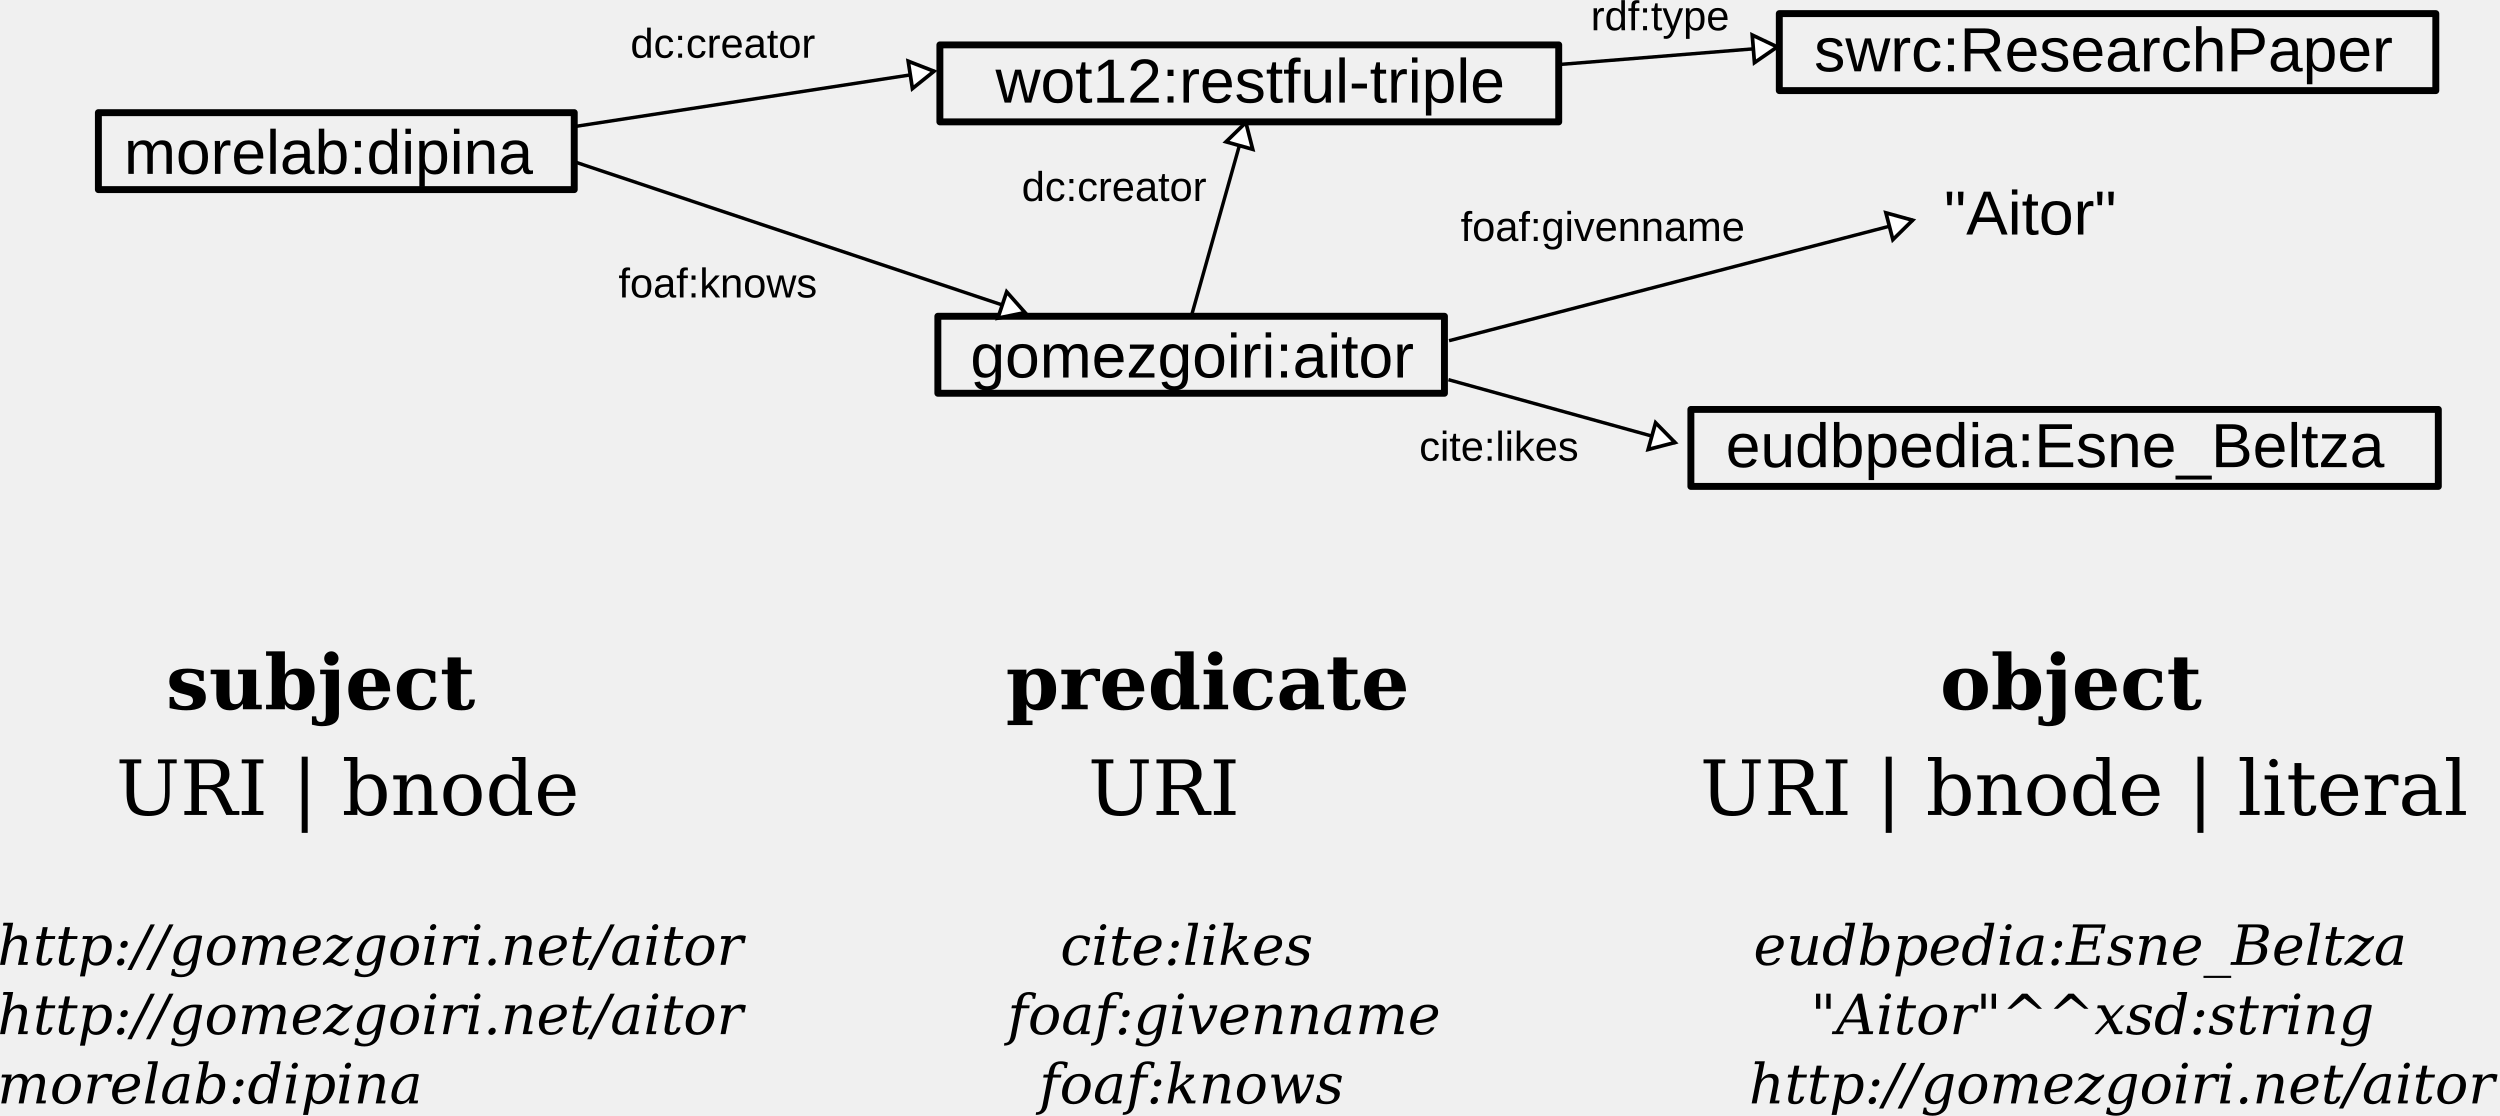
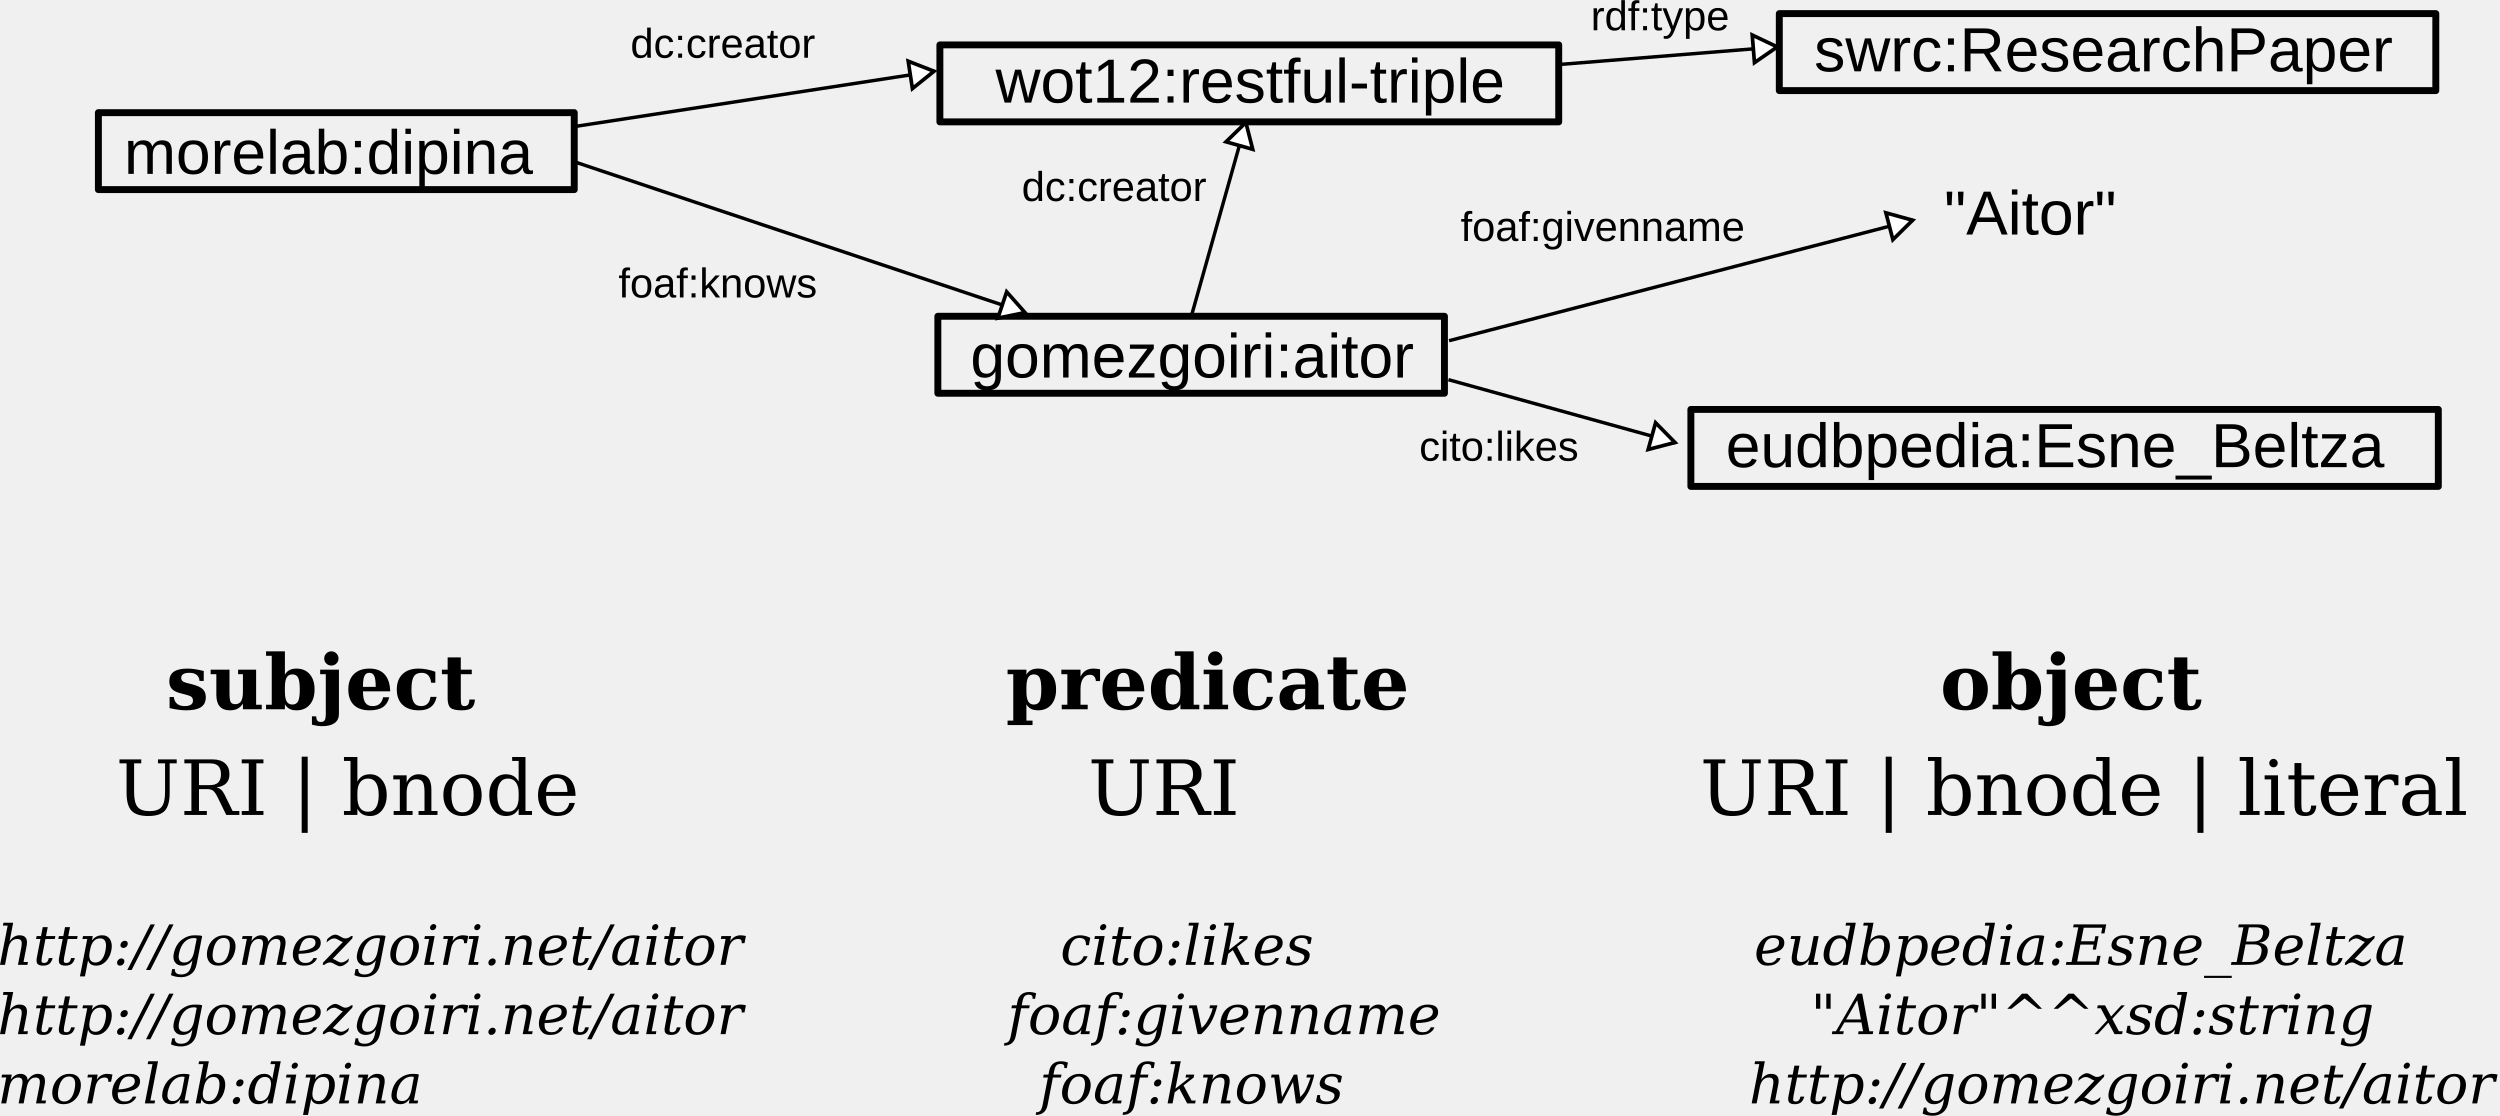
<svg xmlns="http://www.w3.org/2000/svg" width="721.758" height="322.108" id="svg2" version="1.1">
  <defs id="defs4">
    <marker orient="auto" refY="0" refX="0" id="EmptyTriangleInL" style="overflow:visible">
      <path id="path3944" d="m 5.77,0 -8.65,5 0,-10 8.65,5 z" style="fill:#ffffff;fill-rule:evenodd;stroke:#000000;stroke-width:1pt;marker-start:none" transform="matrix(-0.8,0,0,-0.8,4.8,0)" />
    </marker>
    <marker orient="auto" refY="0" refX="0" id="EmptyTriangleOutL" style="overflow:visible">
      <path id="path3953" d="m 5.77,0 -8.65,5 0,-10 8.65,5 z" style="fill:#ffffff;fill-rule:evenodd;stroke:#000000;stroke-width:1pt;marker-start:none" transform="matrix(0.8,0,0,0.8,-4.8,0)" />
    </marker>
    <marker orient="auto" refY="0" refX="0" id="Arrow1Mend" style="overflow:visible">
      <path id="path3801" d="M 0,0 5,-5 -12.5,0 5,5 0,0 z" style="fill-rule:evenodd;stroke:#000000;stroke-width:1pt;marker-start:none" transform="matrix(-0.4,0,0,-0.4,-4,0)" />
    </marker>
    <marker orient="auto" refY="0" refX="0" id="EmptyTriangleOutL-6" style="overflow:visible">
      <path id="path3953-8" d="m 5.77,0 -8.65,5 0,-10 8.65,5 z" style="fill:#ffffff;fill-rule:evenodd;stroke:#000000;stroke-width:1pt;marker-start:none" transform="matrix(0.8,0,0,0.8,-4.8,0)" />
    </marker>
  </defs>
  <g id="layer1" transform="translate(-9.475521,-710.8968)">
    <rect style="fill:#000000;fill-opacity:0;stroke:#000000;stroke-width:2;stroke-linecap:round;stroke-linejoin:round;stroke-miterlimit:10;stroke-opacity:1;stroke-dasharray:none;stroke-dashoffset:0" id="rect3004" width="137.381" height="22.223" x="37.881" y="743.415" />
    <text xml:space="preserve" style="font-size:40px;font-style:normal;font-variant:normal;font-weight:bold;font-stretch:normal;text-align:start;line-height:125%;letter-spacing:0px;word-spacing:0px;writing-mode:lr-tb;text-anchor:start;fill:#000000;fill-opacity:1;stroke:none;font-family:DejaVu Serif;-inkscape-font-specification:Sans Bold" x="45.277" y="761.093" id="text3774">
      <tspan id="tspan3776" x="45.277" y="761.093" style="font-size:18px;font-style:normal;font-variant:normal;font-weight:normal;font-stretch:normal;font-family:Arial;-inkscape-font-specification:Arial">morelab:dipina</tspan>
    </text>
    <rect style="fill:#000000;fill-opacity:0;stroke:#000000;stroke-width:2;stroke-linecap:round;stroke-linejoin:round;stroke-miterlimit:10;stroke-opacity:1;stroke-dasharray:none;stroke-dashoffset:0" id="rect3004-9" width="146.254" height="22.223" x="280.236" y="802.207" />
    <text xml:space="preserve" style="font-size:40px;font-style:normal;font-variant:normal;font-weight:bold;font-stretch:normal;text-align:start;line-height:125%;letter-spacing:0px;word-spacing:0px;writing-mode:lr-tb;text-anchor:start;fill:#000000;fill-opacity:1;stroke:none;font-family:DejaVu Serif;-inkscape-font-specification:Sans Bold" x="289.632" y="819.885" id="text3774-1">
      <tspan id="tspan3776-1" x="289.632" y="819.885" style="font-size:18px;font-style:normal;font-variant:normal;font-weight:normal;font-stretch:normal;font-family:Arial;-inkscape-font-specification:Arial">gomezgoiri:aitor</tspan>
    </text>
    <rect style="fill:#000000;fill-opacity:0;stroke:#000000;stroke-width:2;stroke-linecap:round;stroke-linejoin:round;stroke-miterlimit:10;stroke-opacity:1;stroke-dasharray:none;stroke-dashoffset:0" id="rect3004-7" width="178.658" height="22.223" x="280.823" y="723.859" />
    <text xml:space="preserve" style="font-size:40px;font-style:normal;font-variant:normal;font-weight:bold;font-stretch:normal;text-align:start;line-height:125%;letter-spacing:0px;word-spacing:0px;writing-mode:lr-tb;text-anchor:start;fill:#000000;fill-opacity:1;stroke:none;font-family:DejaVu Serif;-inkscape-font-specification:Sans Bold" x="296.884" y="740.527" id="text3774-2">
      <tspan id="tspan3776-13" x="296.884" y="740.527" style="font-size:18px;font-style:normal;font-variant:normal;font-weight:normal;font-stretch:normal;font-family:Arial;-inkscape-font-specification:Arial">wot12:restful-triple</tspan>
    </text>
    <path style="fill:none;stroke:#000000;stroke-width:1px;stroke-linecap:butt;stroke-linejoin:miter;stroke-opacity:1;marker-end:url(#EmptyTriangleOutL)" d="M 174.757,747.517 279.307,731.435" id="path3828" />
    <path style="fill:none;stroke:#000000;stroke-width:1px;stroke-linecap:butt;stroke-linejoin:miter;stroke-opacity:1;marker-start:none;marker-mid:none;marker-end:url(#EmptyTriangleOutL)" d="M 175.262,757.598 305.571,801.197" id="path3830" />
    <path style="fill:none;stroke:#000000;stroke-width:1px;stroke-linecap:butt;stroke-linejoin:miter;stroke-opacity:1;marker-start:url(#EmptyTriangleInL);marker-end:none" d="m 369.211,746.083 -15.657,55.619" id="path3832" />
    <rect style="fill:#000000;fill-opacity:0;stroke:#000000;stroke-width:2;stroke-linecap:round;stroke-linejoin:round;stroke-miterlimit:10;stroke-opacity:1;stroke-dasharray:none;stroke-dashoffset:0" id="rect3004-7-6" width="189.533" height="22.223" x="523.167" y="714.829" />
    <text xml:space="preserve" style="font-size:40px;font-style:normal;font-variant:normal;font-weight:bold;font-stretch:normal;text-align:start;line-height:125%;letter-spacing:0px;word-spacing:0px;writing-mode:lr-tb;text-anchor:start;fill:#000000;fill-opacity:1;stroke:none;font-family:DejaVu Serif;-inkscape-font-specification:Sans Bold" x="533.227" y="731.496" id="text3774-2-3">
      <tspan id="tspan3776-13-9" x="533.227" y="731.496" style="font-size:18px;font-style:normal;font-variant:normal;font-weight:normal;font-stretch:normal;font-family:Arial;-inkscape-font-specification:Arial">swrc:ResearchPaper</tspan>
    </text>
    <text xml:space="preserve" style="font-size:40px;font-style:normal;font-variant:normal;font-weight:bold;font-stretch:normal;text-align:start;line-height:125%;letter-spacing:0px;word-spacing:0px;writing-mode:lr-tb;text-anchor:start;fill:#000000;fill-opacity:1;stroke:none;font-family:DejaVu Serif;-inkscape-font-specification:Sans Bold" x="570.726" y="778.617" id="text3774-2-3-9">
      <tspan id="tspan3776-13-9-1" x="570.726" y="778.617" style="font-size:18px;font-style:normal;font-variant:normal;font-weight:normal;font-stretch:normal;font-family:Arial;-inkscape-font-specification:Arial">"Aitor"</tspan>
    </text>
    <path style="fill:none;stroke:#000000;stroke-width:1px;stroke-linecap:butt;stroke-linejoin:miter;stroke-opacity:1;marker-end:url(#EmptyTriangleOutL)" d="m 460.125,729.476 62.629,-5.051" id="path3903" />
    <path style="fill:none;stroke:#000000;stroke-width:1px;stroke-linecap:butt;stroke-linejoin:miter;stroke-opacity:1;marker-end:url(#EmptyTriangleOutL)" d="m 427.82,809.258 134.005,-34.83" id="path3905" />
    <text xml:space="preserve" style="font-size:40px;font-style:normal;font-variant:normal;font-weight:bold;font-stretch:normal;text-align:start;line-height:125%;letter-spacing:0px;word-spacing:0px;writing-mode:lr-tb;text-anchor:start;fill:#000000;fill-opacity:1;stroke:none;font-family:DejaVu Serif;-inkscape-font-specification:Sans Bold" x="191.493" y="727.57" id="text3774-0">
      <tspan id="tspan3776-9" x="191.493" y="727.57" style="font-size:12px;font-style:normal;font-variant:normal;font-weight:normal;font-stretch:normal;font-family:Arial;-inkscape-font-specification:Arial">dc:creator</tspan>
    </text>
    <text xml:space="preserve" style="font-size:40px;font-style:normal;font-variant:normal;font-weight:bold;font-stretch:normal;text-align:start;line-height:125%;letter-spacing:0px;word-spacing:0px;writing-mode:lr-tb;text-anchor:start;fill:#000000;fill-opacity:1;stroke:none;font-family:DejaVu Serif;-inkscape-font-specification:Sans Bold" x="188.024" y="796.776" id="text3774-0-0">
      <tspan id="tspan3776-9-6" x="188.024" y="796.776" style="font-size:12px;font-style:normal;font-variant:normal;font-weight:normal;font-stretch:normal;font-family:Arial;-inkscape-font-specification:Arial">foaf:knows</tspan>
    </text>
    <text xml:space="preserve" style="font-size:40px;font-style:normal;font-variant:normal;font-weight:bold;font-stretch:normal;text-align:start;line-height:125%;letter-spacing:0px;word-spacing:0px;writing-mode:lr-tb;text-anchor:start;fill:#000000;fill-opacity:1;stroke:none;font-family:DejaVu Serif;-inkscape-font-specification:Sans Bold" x="304.452" y="768.919" id="text3774-0-09">
      <tspan id="tspan3776-9-4" x="304.452" y="768.919" style="font-size:12px;font-style:normal;font-variant:normal;font-weight:normal;font-stretch:normal;font-family:Arial;-inkscape-font-specification:Arial">dc:creator</tspan>
    </text>
    <text xml:space="preserve" style="font-size:40px;font-style:normal;font-variant:normal;font-weight:bold;font-stretch:normal;text-align:start;line-height:125%;letter-spacing:0px;word-spacing:0px;writing-mode:lr-tb;text-anchor:start;fill:#000000;fill-opacity:1;stroke:none;font-family:DejaVu Serif;-inkscape-font-specification:Sans Bold" x="468.738" y="719.633" id="text3774-0-09-5">
      <tspan id="tspan3776-9-4-6" x="468.738" y="719.633" style="font-size:12px;font-style:normal;font-variant:normal;font-weight:normal;font-stretch:normal;font-family:Arial;-inkscape-font-specification:Arial">rdf:type</tspan>
    </text>
    <text xml:space="preserve" style="font-size:40px;font-style:normal;font-variant:normal;font-weight:bold;font-stretch:normal;text-align:start;line-height:125%;letter-spacing:0px;word-spacing:0px;writing-mode:lr-tb;text-anchor:start;fill:#000000;fill-opacity:1;stroke:none;font-family:DejaVu Serif;-inkscape-font-specification:Sans Bold" x="431.165" y="780.463" id="text3774-0-09-5-9">
      <tspan id="tspan3776-9-4-6-1" x="431.165" y="780.463" style="font-size:12px;font-style:normal;font-variant:normal;font-weight:normal;font-stretch:normal;font-family:Arial;-inkscape-font-specification:Arial">foaf:givenname</tspan>
    </text>
    <text xml:space="preserve" style="font-size:40px;font-style:normal;font-variant:normal;font-weight:bold;font-stretch:normal;text-align:start;line-height:125%;letter-spacing:0px;word-spacing:0px;writing-mode:lr-tb;text-anchor:start;fill:#000000;fill-opacity:1;stroke:none;font-family:DejaVu Serif;-inkscape-font-specification:Sans Bold" x="57.407" y="915.659" id="text3004">
      <tspan id="tspan3006" x="57.407" y="915.659" style="font-size:22px">subject                    predicate                    object</tspan>
    </text>
    <text xml:space="preserve" style="font-size:40px;font-style:normal;font-variant:normal;font-weight:bold;font-stretch:normal;text-align:start;line-height:125%;letter-spacing:0px;word-spacing:0px;writing-mode:lr-tb;text-anchor:start;fill:#000000;fill-opacity:1;stroke:none;font-family:DejaVu Serif;-inkscape-font-specification:Sans Bold" x="42.94" y="946.168" id="text3016">
      <tspan id="tspan3018" x="42.94" y="946.168" style="font-size:22px;font-weight:normal;-inkscape-font-specification:DejaVu Serif">URI | bnode                     URI                   URI | bnode | literal</tspan>
    </text>
    <text xml:space="preserve" style="font-size:40px;font-style:normal;font-variant:normal;font-weight:bold;font-stretch:normal;text-align:start;line-height:125%;letter-spacing:0px;word-spacing:0px;writing-mode:lr-tb;text-anchor:start;fill:#000000;fill-opacity:1;stroke:none;font-family:DejaVu Serif;-inkscape-font-specification:Sans Bold" x="8.702" y="989.45" id="text3016-5-4">
-       <tspan x="8.702" y="989.45" style="font-size:16px;font-style:italic;font-weight:normal;-inkscape-font-specification:DejaVu Serif Italic" id="tspan2998">http://gomezgoiri.net/aitor                  cite:likes                         eudbpedia:Esne_Beltza</tspan>
+       <tspan x="8.702" y="989.45" style="font-size:16px;font-style:italic;font-weight:normal;-inkscape-font-specification:DejaVu Serif Italic" id="tspan2998">http://gomezgoiri.net/aitor                  cito:likes                         eudbpedia:Esne_Beltza</tspan>
      <tspan x="8.702" y="1009.45" style="font-size:16px;font-style:italic;font-weight:normal;-inkscape-font-specification:DejaVu Serif Italic" id="tspan3004">http://gomezgoiri.net/aitor               foaf:givenname                     "Aitor"^^xsd:string</tspan>
      <tspan x="8.702" y="1029.45" style="font-size:16px;font-style:italic;font-weight:normal;-inkscape-font-specification:DejaVu Serif Italic" id="tspan3905">morelab:dipina                                   foaf:knows                       http://gomezgoiri.net/aitor</tspan>
    </text>
    <rect style="fill:#000000;fill-opacity:0;stroke:#000000;stroke-width:2;stroke-linecap:round;stroke-linejoin:round;stroke-miterlimit:10;stroke-opacity:1;stroke-dasharray:none;stroke-dashoffset:0" id="rect3004-7-6-8" width="215.787" height="22.223" x="497.638" y="829.102" />
    <text xml:space="preserve" style="font-size:40px;font-style:normal;font-variant:normal;font-weight:bold;font-stretch:normal;text-align:start;line-height:125%;letter-spacing:0px;word-spacing:0px;writing-mode:lr-tb;text-anchor:start;fill:#000000;fill-opacity:1;stroke:none;font-family:DejaVu Serif;-inkscape-font-specification:Sans Bold" x="507.699" y="845.769" id="text3774-2-3-7">
      <tspan id="tspan3776-13-9-5" x="507.699" y="845.769" style="font-size:18px;font-style:normal;font-variant:normal;font-weight:normal;font-stretch:normal;font-family:Arial;-inkscape-font-specification:Arial">eudbpedia:Esne_Beltza</tspan>
    </text>
    <path style="fill:none;stroke:#000000;stroke-width:1px;stroke-linecap:butt;stroke-linejoin:miter;stroke-opacity:1;marker-end:url(#EmptyTriangleOutL)" d="m 427.647,820.515 65.579,18.183" id="path3903-9" />
    <text xml:space="preserve" style="font-size:40px;font-style:normal;font-variant:normal;font-weight:bold;font-stretch:normal;text-align:start;line-height:125%;letter-spacing:0px;word-spacing:0px;writing-mode:lr-tb;text-anchor:start;fill:#000000;fill-opacity:1;stroke:none;font-family:DejaVu Serif;-inkscape-font-specification:Sans Bold" x="419.209" y="843.906" id="text3774-0-09-5-8">
-       <tspan id="tspan3776-9-4-6-7" x="419.209" y="843.906" style="font-size:12px;font-style:normal;font-variant:normal;font-weight:normal;font-stretch:normal;font-family:Arial;-inkscape-font-specification:Arial">cite:likes</tspan>
+       <tspan id="tspan3776-9-4-6-7" x="419.209" y="843.906" style="font-size:12px;font-style:normal;font-variant:normal;font-weight:normal;font-stretch:normal;font-family:Arial;-inkscape-font-specification:Arial">cito:likes</tspan>
    </text>
  </g>
</svg>
